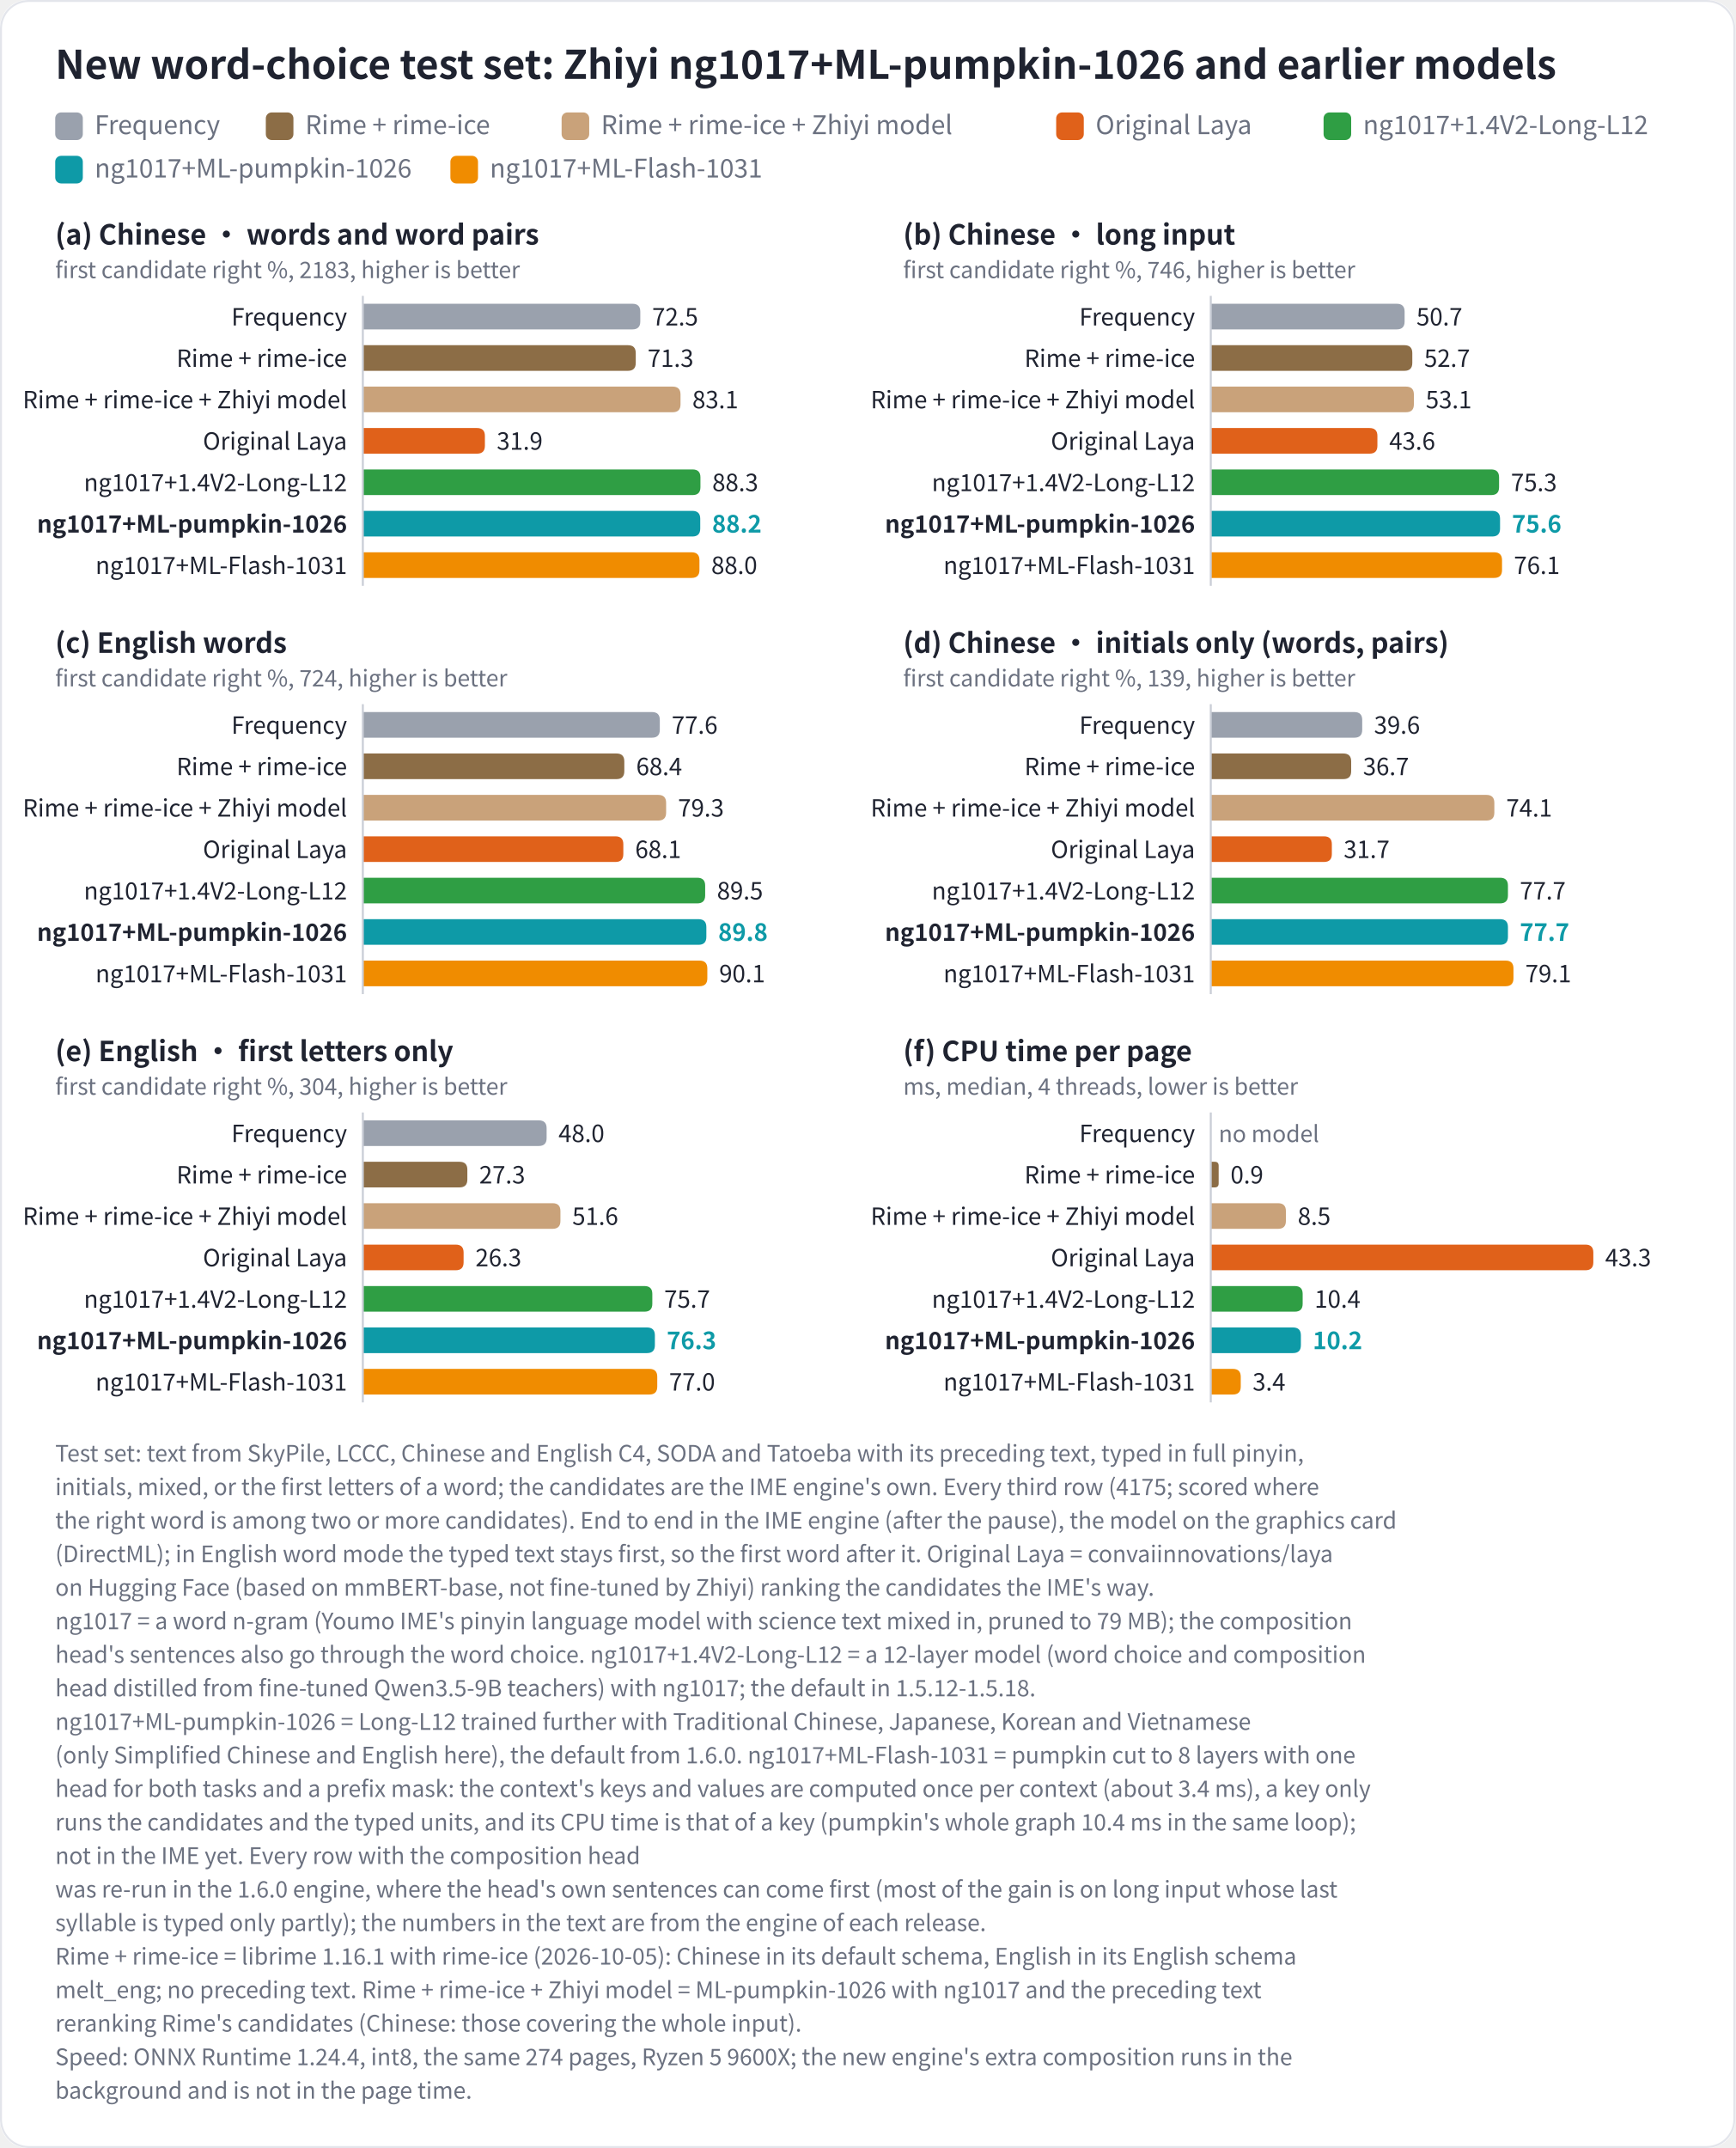
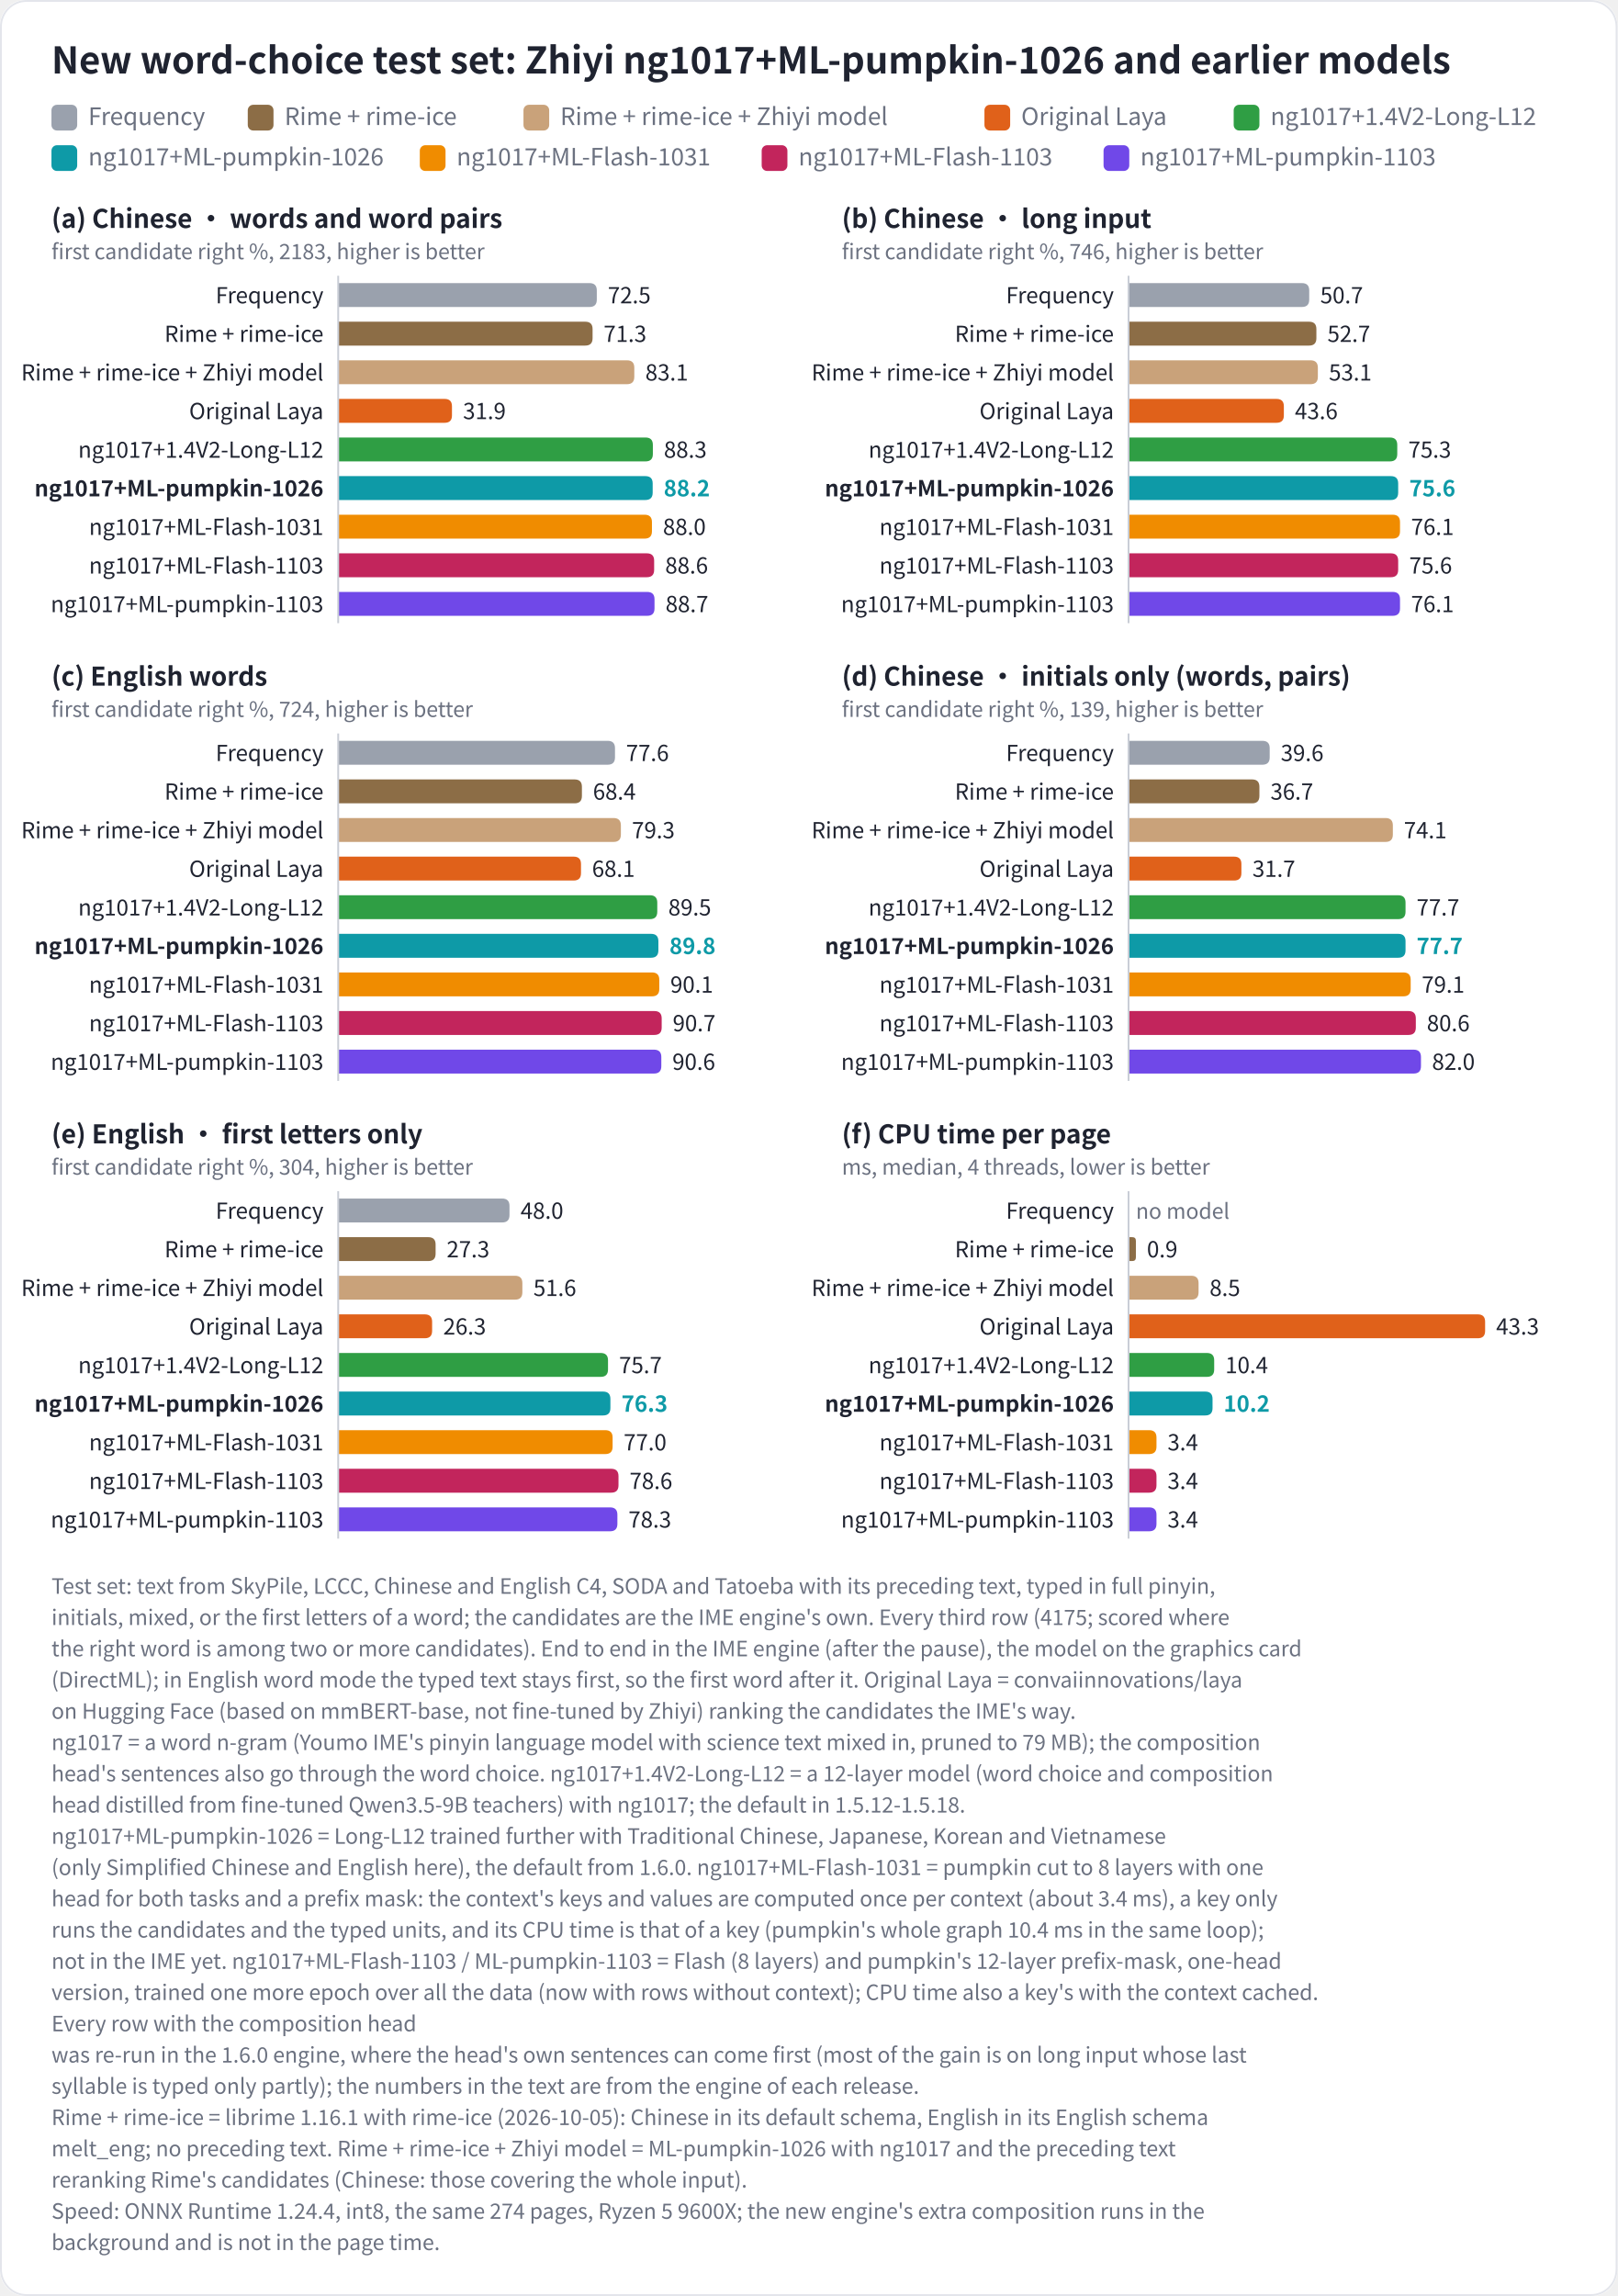
- <svg xmlns="http://www.w3.org/2000/svg" width="880" height="1089" viewBox="0 0 880 1089" font-family="'Microsoft YaHei','PingFang SC','Noto Sans CJK SC','Segoe UI',sans-serif">
-   <rect width="880" height="1089" rx="14" fill="#FFFFFF" />
-   <rect x="0.5" y="0.5" width="879" height="1088" rx="14" fill="none" stroke="#E3E5EB" />
+ <svg xmlns="http://www.w3.org/2000/svg" width="880" height="1249" viewBox="0 0 880 1249" font-family="'Microsoft YaHei','PingFang SC','Noto Sans CJK SC','Segoe UI',sans-serif">
+   <rect width="880" height="1249" rx="14" fill="#FFFFFF" />
+   <rect x="0.5" y="0.5" width="879" height="1248" rx="14" fill="none" stroke="#E3E5EB" />
  <text x="28" y="40" font-size="20" font-weight="700" fill="#1F2330">New word-choice test set: Zhiyi ng1017+ML-pumpkin-1026 and earlier models</text>
  <rect x="28" y="57" width="14" height="14" rx="3" fill="#9AA1AD" />
  <text x="48" y="68" font-size="13" fill="#6B7180">Frequency</text>
  <rect x="134.8" y="57" width="14" height="14" rx="3" fill="#8C6D46" />
  <text x="154.8" y="68" font-size="13" fill="#6B7180">Rime + rime-ice</text>
  <rect x="284.8" y="57" width="14" height="14" rx="3" fill="#C9A27A" />
  <text x="304.8" y="68" font-size="13" fill="#6B7180">Rime + rime-ice + Zhiyi model</text>
  <rect x="535.6" y="57" width="14" height="14" rx="3" fill="#E0611A" />
  <text x="555.6" y="68" font-size="13" fill="#6B7180">Original Laya</text>
  <rect x="671.2" y="57" width="14" height="14" rx="3" fill="#2F9E44" />
  <text x="691.2" y="68" font-size="13" fill="#6B7180">ng1017+1.4V2-Long-L12</text>
  <rect x="28" y="79" width="14" height="14" rx="3" fill="#0E9AA7" />
  <text x="48" y="90" font-size="13" fill="#6B7180">ng1017+ML-pumpkin-1026</text>
  <rect x="228.4" y="79" width="14" height="14" rx="3" fill="#F08C00" />
  <text x="248.4" y="90" font-size="13" fill="#6B7180">ng1017+ML-Flash-1031</text>
+   <rect x="414.4" y="79" width="14" height="14" rx="3" fill="#C2255C" />
+   <text x="434.4" y="90" font-size="13" fill="#6B7180">ng1017+ML-Flash-1103</text>
+   <rect x="600.4" y="79" width="14" height="14" rx="3" fill="#7048E8" />
+   <text x="620.4" y="90" font-size="13" fill="#6B7180">ng1017+ML-pumpkin-1103</text>
  <text x="28" y="124" font-size="14" font-weight="700" fill="#1F2330">(a) Chinese · words and word pairs</text>
  <text x="28" y="141" font-size="11.5" fill="#6B7180">first candidate right %, 2183, higher is better</text>
  <text x="176" y="165" font-size="12" text-anchor="end" font-weight="400" fill="#1F2330">Frequency</text>
  <path d="M184,154 H320.7 Q324.7,154 324.7,158.0 V163.0 Q324.7,167 320.7,167 H184 Z" fill="#9AA1AD" />
  <text x="330.7" y="165" font-size="12" font-weight="400" fill="#1F2330">72.5</text>
  <text x="176" y="186" font-size="12" text-anchor="end" font-weight="400" fill="#1F2330">Rime + rime-ice</text>
  <path d="M184,175 H318.4 Q322.4,175 322.4,179.0 V184.0 Q322.4,188 318.4,188 H184 Z" fill="#8C6D46" />
  <text x="328.4" y="186" font-size="12" font-weight="400" fill="#1F2330">71.3</text>
  <text x="176" y="207" font-size="12" text-anchor="end" font-weight="400" fill="#1F2330">Rime + rime-ice + Zhiyi model</text>
  <path d="M184,196 H341.1 Q345.1,196 345.1,200.0 V205.0 Q345.1,209 341.1,209 H184 Z" fill="#C9A27A" />
  <text x="351.1" y="207" font-size="12" font-weight="400" fill="#1F2330">83.1</text>
  <text x="176" y="228" font-size="12" text-anchor="end" font-weight="400" fill="#1F2330">Original Laya</text>
  <path d="M184,217 H241.9 Q245.9,217 245.9,221.0 V226.0 Q245.9,230 241.9,230 H184 Z" fill="#E0611A" />
  <text x="251.9" y="228" font-size="12" font-weight="400" fill="#1F2330">31.9</text>
  <text x="176" y="249" font-size="12" text-anchor="end" font-weight="400" fill="#1F2330">ng1017+1.4V2-Long-L12</text>
  <path d="M184,238 H351.2 Q355.2,238 355.2,242.0 V247.0 Q355.2,251 351.2,251 H184 Z" fill="#2F9E44" />
  <text x="361.2" y="249" font-size="12" font-weight="400" fill="#1F2330">88.3</text>
  <text x="176" y="270" font-size="12" text-anchor="end" font-weight="700" fill="#1F2330">ng1017+ML-pumpkin-1026</text>
  <path d="M184,259 H351.1 Q355.1,259 355.1,263.0 V268.0 Q355.1,272 351.1,272 H184 Z" fill="#0E9AA7" />
  <text x="361.1" y="270" font-size="12" font-weight="700" fill="#0E9AA7">88.2</text>
  <text x="176" y="291" font-size="12" text-anchor="end" font-weight="400" fill="#1F2330">ng1017+ML-Flash-1031</text>
  <path d="M184,280 H350.7 Q354.7,280 354.7,284.0 V289.0 Q354.7,293 350.7,293 H184 Z" fill="#F08C00" />
  <text x="360.7" y="291" font-size="12" font-weight="400" fill="#1F2330">88.0</text>
-   <line x1="184" y1="150" x2="184" y2="297" stroke="#C9CDD6" />
+   <text x="176" y="312" font-size="12" text-anchor="end" font-weight="400" fill="#1F2330">ng1017+ML-Flash-1103</text>
+   <path d="M184,301 H351.9 Q355.9,301 355.9,305.0 V310.0 Q355.9,314 351.9,314 H184 Z" fill="#C2255C" />
+   <text x="361.9" y="312" font-size="12" font-weight="400" fill="#1F2330">88.6</text>
+   <text x="176" y="333" font-size="12" text-anchor="end" font-weight="400" fill="#1F2330">ng1017+ML-pumpkin-1103</text>
+   <path d="M184,322 H352.1 Q356.1,322 356.1,326.0 V331.0 Q356.1,335 352.1,335 H184 Z" fill="#7048E8" />
+   <text x="362.1" y="333" font-size="12" font-weight="400" fill="#1F2330">88.7</text>
+   <line x1="184" y1="150" x2="184" y2="339" stroke="#C9CDD6" />
  <text x="458" y="124" font-size="14" font-weight="700" fill="#1F2330">(b) Chinese · long input</text>
  <text x="458" y="141" font-size="11.5" fill="#6B7180">first candidate right %, 746, higher is better</text>
  <text x="606" y="165" font-size="12" text-anchor="end" font-weight="400" fill="#1F2330">Frequency</text>
  <path d="M614,154 H708.3 Q712.3,154 712.3,158.0 V163.0 Q712.3,167 708.3,167 H614 Z" fill="#9AA1AD" />
  <text x="718.3" y="165" font-size="12" font-weight="400" fill="#1F2330">50.7</text>
  <text x="606" y="186" font-size="12" text-anchor="end" font-weight="400" fill="#1F2330">Rime + rime-ice</text>
  <path d="M614,175 H712.2 Q716.2,175 716.2,179.0 V184.0 Q716.2,188 712.2,188 H614 Z" fill="#8C6D46" />
  <text x="722.2" y="186" font-size="12" font-weight="400" fill="#1F2330">52.7</text>
  <text x="606" y="207" font-size="12" text-anchor="end" font-weight="400" fill="#1F2330">Rime + rime-ice + Zhiyi model</text>
  <path d="M614,196 H713.0 Q717.0,196 717.0,200.0 V205.0 Q717.0,209 713.0,209 H614 Z" fill="#C9A27A" />
  <text x="723.0" y="207" font-size="12" font-weight="400" fill="#1F2330">53.1</text>
  <text x="606" y="228" font-size="12" text-anchor="end" font-weight="400" fill="#1F2330">Original Laya</text>
  <path d="M614,217 H694.5 Q698.5,217 698.5,221.0 V226.0 Q698.5,230 694.5,230 H614 Z" fill="#E0611A" />
  <text x="704.5" y="228" font-size="12" font-weight="400" fill="#1F2330">43.6</text>
  <text x="606" y="249" font-size="12" text-anchor="end" font-weight="400" fill="#1F2330">ng1017+1.4V2-Long-L12</text>
  <path d="M614,238 H756.2 Q760.2,238 760.2,242.0 V247.0 Q760.2,251 756.2,251 H614 Z" fill="#2F9E44" />
  <text x="766.2" y="249" font-size="12" font-weight="400" fill="#1F2330">75.3</text>
  <text x="606" y="270" font-size="12" text-anchor="end" font-weight="700" fill="#1F2330">ng1017+ML-pumpkin-1026</text>
  <path d="M614,259 H756.7 Q760.7,259 760.7,263.0 V268.0 Q760.7,272 756.7,272 H614 Z" fill="#0E9AA7" />
  <text x="766.7" y="270" font-size="12" font-weight="700" fill="#0E9AA7">75.6</text>
  <text x="606" y="291" font-size="12" text-anchor="end" font-weight="400" fill="#1F2330">ng1017+ML-Flash-1031</text>
  <path d="M614,280 H757.7 Q761.7,280 761.7,284.0 V289.0 Q761.7,293 757.7,293 H614 Z" fill="#F08C00" />
  <text x="767.7" y="291" font-size="12" font-weight="400" fill="#1F2330">76.1</text>
-   <line x1="614" y1="150" x2="614" y2="297" stroke="#C9CDD6" />
-   <text x="28" y="331" font-size="14" font-weight="700" fill="#1F2330">(c) English words</text>
-   <text x="28" y="348" font-size="11.5" fill="#6B7180">first candidate right %, 724, higher is better</text>
-   <text x="176" y="372" font-size="12" text-anchor="end" font-weight="400" fill="#1F2330">Frequency</text>
-   <path d="M184,361 H330.6 Q334.6,361 334.6,365.0 V370.0 Q334.6,374 330.6,374 H184 Z" fill="#9AA1AD" />
-   <text x="340.6" y="372" font-size="12" font-weight="400" fill="#1F2330">77.6</text>
-   <text x="176" y="393" font-size="12" text-anchor="end" font-weight="400" fill="#1F2330">Rime + rime-ice</text>
-   <path d="M184,382 H312.6 Q316.6,382 316.6,386.0 V391.0 Q316.6,395 312.6,395 H184 Z" fill="#8C6D46" />
-   <text x="322.6" y="393" font-size="12" font-weight="400" fill="#1F2330">68.4</text>
-   <text x="176" y="414" font-size="12" text-anchor="end" font-weight="400" fill="#1F2330">Rime + rime-ice + Zhiyi model</text>
-   <path d="M184,403 H333.8 Q337.8,403 337.8,407.0 V412.0 Q337.8,416 333.8,416 H184 Z" fill="#C9A27A" />
-   <text x="343.8" y="414" font-size="12" font-weight="400" fill="#1F2330">79.3</text>
-   <text x="176" y="435" font-size="12" text-anchor="end" font-weight="400" fill="#1F2330">Original Laya</text>
-   <path d="M184,424 H312.1 Q316.1,424 316.1,428.0 V433.0 Q316.1,437 312.1,437 H184 Z" fill="#E0611A" />
-   <text x="322.1" y="435" font-size="12" font-weight="400" fill="#1F2330">68.1</text>
-   <text x="176" y="456" font-size="12" text-anchor="end" font-weight="400" fill="#1F2330">ng1017+1.4V2-Long-L12</text>
-   <path d="M184,445 H353.6 Q357.6,445 357.6,449.0 V454.0 Q357.6,458 353.6,458 H184 Z" fill="#2F9E44" />
-   <text x="363.6" y="456" font-size="12" font-weight="400" fill="#1F2330">89.5</text>
-   <text x="176" y="477" font-size="12" text-anchor="end" font-weight="700" fill="#1F2330">ng1017+ML-pumpkin-1026</text>
-   <path d="M184,466 H354.2 Q358.2,466 358.2,470.0 V475.0 Q358.2,479 354.2,479 H184 Z" fill="#0E9AA7" />
-   <text x="364.2" y="477" font-size="12" font-weight="700" fill="#0E9AA7">89.8</text>
-   <text x="176" y="498" font-size="12" text-anchor="end" font-weight="400" fill="#1F2330">ng1017+ML-Flash-1031</text>
-   <path d="M184,487 H354.7 Q358.7,487 358.7,491.0 V496.0 Q358.7,500 354.7,500 H184 Z" fill="#F08C00" />
-   <text x="364.7" y="498" font-size="12" font-weight="400" fill="#1F2330">90.1</text>
-   <line x1="184" y1="357" x2="184" y2="504" stroke="#C9CDD6" />
-   <text x="458" y="331" font-size="14" font-weight="700" fill="#1F2330">(d) Chinese · initials only (words, pairs)</text>
-   <text x="458" y="348" font-size="11.5" fill="#6B7180">first candidate right %, 139, higher is better</text>
-   <text x="606" y="372" font-size="12" text-anchor="end" font-weight="400" fill="#1F2330">Frequency</text>
-   <path d="M614,361 H686.8 Q690.8,361 690.8,365.0 V370.0 Q690.8,374 686.8,374 H614 Z" fill="#9AA1AD" />
-   <text x="696.8" y="372" font-size="12" font-weight="400" fill="#1F2330">39.6</text>
-   <text x="606" y="393" font-size="12" text-anchor="end" font-weight="400" fill="#1F2330">Rime + rime-ice</text>
-   <path d="M614,382 H681.2 Q685.2,382 685.2,386.0 V391.0 Q685.2,395 681.2,395 H614 Z" fill="#8C6D46" />
-   <text x="691.2" y="393" font-size="12" font-weight="400" fill="#1F2330">36.7</text>
-   <text x="606" y="414" font-size="12" text-anchor="end" font-weight="400" fill="#1F2330">Rime + rime-ice + Zhiyi model</text>
-   <path d="M614,403 H753.8 Q757.8,403 757.8,407.0 V412.0 Q757.8,416 753.8,416 H614 Z" fill="#C9A27A" />
-   <text x="763.8" y="414" font-size="12" font-weight="400" fill="#1F2330">74.1</text>
-   <text x="606" y="435" font-size="12" text-anchor="end" font-weight="400" fill="#1F2330">Original Laya</text>
-   <path d="M614,424 H671.4 Q675.4,424 675.4,428.0 V433.0 Q675.4,437 671.4,437 H614 Z" fill="#E0611A" />
-   <text x="681.4" y="435" font-size="12" font-weight="400" fill="#1F2330">31.7</text>
-   <text x="606" y="456" font-size="12" text-anchor="end" font-weight="400" fill="#1F2330">ng1017+1.4V2-Long-L12</text>
-   <path d="M614,445 H760.7 Q764.7,445 764.7,449.0 V454.0 Q764.7,458 760.7,458 H614 Z" fill="#2F9E44" />
-   <text x="770.7" y="456" font-size="12" font-weight="400" fill="#1F2330">77.7</text>
-   <text x="606" y="477" font-size="12" text-anchor="end" font-weight="700" fill="#1F2330">ng1017+ML-pumpkin-1026</text>
-   <path d="M614,466 H760.7 Q764.7,466 764.7,470.0 V475.0 Q764.7,479 760.7,479 H614 Z" fill="#0E9AA7" />
-   <text x="770.7" y="477" font-size="12" font-weight="700" fill="#0E9AA7">77.7</text>
-   <text x="606" y="498" font-size="12" text-anchor="end" font-weight="400" fill="#1F2330">ng1017+ML-Flash-1031</text>
-   <path d="M614,487 H763.5 Q767.5,487 767.5,491.0 V496.0 Q767.5,500 763.5,500 H614 Z" fill="#F08C00" />
-   <text x="773.5" y="498" font-size="12" font-weight="400" fill="#1F2330">79.1</text>
-   <line x1="614" y1="357" x2="614" y2="504" stroke="#C9CDD6" />
-   <text x="28" y="538" font-size="14" font-weight="700" fill="#1F2330">(e) English · first letters only</text>
-   <text x="28" y="555" font-size="11.5" fill="#6B7180">first candidate right %, 304, higher is better</text>
-   <text x="176" y="579" font-size="12" text-anchor="end" font-weight="400" fill="#1F2330">Frequency</text>
-   <path d="M184,568 H273.2 Q277.2,568 277.2,572.0 V577.0 Q277.2,581 273.2,581 H184 Z" fill="#9AA1AD" />
-   <text x="283.2" y="579" font-size="12" font-weight="400" fill="#1F2330">48.0</text>
-   <text x="176" y="600" font-size="12" text-anchor="end" font-weight="400" fill="#1F2330">Rime + rime-ice</text>
-   <path d="M184,589 H233.0 Q237.0,589 237.0,593.0 V598.0 Q237.0,602 233.0,602 H184 Z" fill="#8C6D46" />
-   <text x="243.0" y="600" font-size="12" font-weight="400" fill="#1F2330">27.3</text>
-   <text x="176" y="621" font-size="12" text-anchor="end" font-weight="400" fill="#1F2330">Rime + rime-ice + Zhiyi model</text>
-   <path d="M184,610 H280.2 Q284.2,610 284.2,614.0 V619.0 Q284.2,623 280.2,623 H184 Z" fill="#C9A27A" />
-   <text x="290.2" y="621" font-size="12" font-weight="400" fill="#1F2330">51.6</text>
-   <text x="176" y="642" font-size="12" text-anchor="end" font-weight="400" fill="#1F2330">Original Laya</text>
-   <path d="M184,631 H231.1 Q235.1,631 235.1,635.0 V640.0 Q235.1,644 231.1,644 H184 Z" fill="#E0611A" />
-   <text x="241.1" y="642" font-size="12" font-weight="400" fill="#1F2330">26.3</text>
-   <text x="176" y="663" font-size="12" text-anchor="end" font-weight="400" fill="#1F2330">ng1017+1.4V2-Long-L12</text>
-   <path d="M184,652 H326.8 Q330.8,652 330.8,656.0 V661.0 Q330.8,665 326.8,665 H184 Z" fill="#2F9E44" />
-   <text x="336.8" y="663" font-size="12" font-weight="400" fill="#1F2330">75.7</text>
-   <text x="176" y="684" font-size="12" text-anchor="end" font-weight="700" fill="#1F2330">ng1017+ML-pumpkin-1026</text>
-   <path d="M184,673 H328.1 Q332.1,673 332.1,677.0 V682.0 Q332.1,686 328.1,686 H184 Z" fill="#0E9AA7" />
-   <text x="338.1" y="684" font-size="12" font-weight="700" fill="#0E9AA7">76.3</text>
-   <text x="176" y="705" font-size="12" text-anchor="end" font-weight="400" fill="#1F2330">ng1017+ML-Flash-1031</text>
-   <path d="M184,694 H329.3 Q333.3,694 333.3,698.0 V703.0 Q333.3,707 329.3,707 H184 Z" fill="#F08C00" />
-   <text x="339.3" y="705" font-size="12" font-weight="400" fill="#1F2330">77.0</text>
-   <line x1="184" y1="564" x2="184" y2="711" stroke="#C9CDD6" />
-   <text x="458" y="538" font-size="14" font-weight="700" fill="#1F2330">(f) CPU time per page</text>
-   <text x="458" y="555" font-size="11.5" fill="#6B7180">ms, median, 4 threads, lower is better</text>
-   <text x="606" y="579" font-size="12" text-anchor="end" font-weight="400" fill="#1F2330">Frequency</text>
-   <text x="618" y="579" font-size="11.5" fill="#6B7180">no model</text>
-   <text x="606" y="600" font-size="12" text-anchor="end" font-weight="400" fill="#1F2330">Rime + rime-ice</text>
-   <path d="M614,589 H616.0 Q618.0,589 618.0,591.0 V600.0 Q618.0,602 616.0,602 H614 Z" fill="#8C6D46" />
-   <text x="624.0" y="600" font-size="12" font-weight="400" fill="#1F2330">0.9</text>
-   <text x="606" y="621" font-size="12" text-anchor="end" font-weight="400" fill="#1F2330">Rime + rime-ice + Zhiyi model</text>
-   <path d="M614,610 H648.1 Q652.1,610 652.1,614.0 V619.0 Q652.1,623 648.1,623 H614 Z" fill="#C9A27A" />
-   <text x="658.1" y="621" font-size="12" font-weight="400" fill="#1F2330">8.5</text>
-   <text x="606" y="642" font-size="12" text-anchor="end" font-weight="400" fill="#1F2330">Original Laya</text>
-   <path d="M614,631 H804.0 Q808.0,631 808.0,635.0 V640.0 Q808.0,644 804.0,644 H614 Z" fill="#E0611A" />
-   <text x="814.0" y="642" font-size="12" font-weight="400" fill="#1F2330">43.3</text>
-   <text x="606" y="663" font-size="12" text-anchor="end" font-weight="400" fill="#1F2330">ng1017+1.4V2-Long-L12</text>
-   <path d="M614,652 H656.6 Q660.6,652 660.6,656.0 V661.0 Q660.6,665 656.6,665 H614 Z" fill="#2F9E44" />
-   <text x="666.6" y="663" font-size="12" font-weight="400" fill="#1F2330">10.4</text>
-   <text x="606" y="684" font-size="12" text-anchor="end" font-weight="700" fill="#1F2330">ng1017+ML-pumpkin-1026</text>
-   <path d="M614,673 H655.7 Q659.7,673 659.7,677.0 V682.0 Q659.7,686 655.7,686 H614 Z" fill="#0E9AA7" />
-   <text x="665.7" y="684" font-size="12" font-weight="700" fill="#0E9AA7">10.2</text>
-   <text x="606" y="705" font-size="12" text-anchor="end" font-weight="400" fill="#1F2330">ng1017+ML-Flash-1031</text>
-   <path d="M614,694 H625.2 Q629.2,694 629.2,698.0 V703.0 Q629.2,707 625.2,707 H614 Z" fill="#F08C00" />
-   <text x="635.2" y="705" font-size="12" font-weight="400" fill="#1F2330">3.4</text>
-   <line x1="614" y1="564" x2="614" y2="711" stroke="#C9CDD6" />
-   <text x="28" y="741" font-size="11.5" fill="#6B7180">Test set: text from SkyPile, LCCC, Chinese and English C4, SODA and Tatoeba with its preceding text, typed in full pinyin,</text>
-   <text x="28" y="758" font-size="11.5" fill="#6B7180">initials, mixed, or the first letters of a word; the candidates are the IME engine's own. Every third row (4175; scored where</text>
-   <text x="28" y="775" font-size="11.5" fill="#6B7180">the right word is among two or more candidates). End to end in the IME engine (after the pause), the model on the graphics card</text>
-   <text x="28" y="792" font-size="11.5" fill="#6B7180">(DirectML); in English word mode the typed text stays first, so the first word after it. Original Laya = convaiinnovations/laya</text>
-   <text x="28" y="809" font-size="11.5" fill="#6B7180">on Hugging Face (based on mmBERT-base, not fine-tuned by Zhiyi) ranking the candidates the IME's way.</text>
-   <text x="28" y="826" font-size="11.5" fill="#6B7180">ng1017 = a word n-gram (Youmo IME's pinyin language model with science text mixed in, pruned to 79 MB); the composition</text>
-   <text x="28" y="843" font-size="11.5" fill="#6B7180">head's sentences also go through the word choice. ng1017+1.4V2-Long-L12 = a 12-layer model (word choice and composition</text>
-   <text x="28" y="860" font-size="11.5" fill="#6B7180">head distilled from fine-tuned Qwen3.5-9B teachers) with ng1017; the default in 1.5.12-1.5.18.</text>
-   <text x="28" y="877" font-size="11.5" fill="#6B7180">ng1017+ML-pumpkin-1026 = Long-L12 trained further with Traditional Chinese, Japanese, Korean and Vietnamese</text>
-   <text x="28" y="894" font-size="11.5" fill="#6B7180">(only Simplified Chinese and English here), the default from 1.6.0. ng1017+ML-Flash-1031 = pumpkin cut to 8 layers with one</text>
-   <text x="28" y="911" font-size="11.5" fill="#6B7180">head for both tasks and a prefix mask: the context's keys and values are computed once per context (about 3.4 ms), a key only</text>
-   <text x="28" y="928" font-size="11.5" fill="#6B7180">runs the candidates and the typed units, and its CPU time is that of a key (pumpkin's whole graph 10.4 ms in the same loop);</text>
-   <text x="28" y="945" font-size="11.5" fill="#6B7180">not in the IME yet. Every row with the composition head</text>
-   <text x="28" y="962" font-size="11.5" fill="#6B7180">was re-run in the 1.6.0 engine, where the head's own sentences can come first (most of the gain is on long input whose last</text>
-   <text x="28" y="979" font-size="11.5" fill="#6B7180">syllable is typed only partly); the numbers in the text are from the engine of each release.</text>
-   <text x="28" y="996" font-size="11.5" fill="#6B7180">Rime + rime-ice = librime 1.16.1 with rime-ice (2026-10-05): Chinese in its default schema, English in its English schema</text>
-   <text x="28" y="1013" font-size="11.5" fill="#6B7180">melt_eng; no preceding text. Rime + rime-ice + Zhiyi model = ML-pumpkin-1026 with ng1017 and the preceding text</text>
-   <text x="28" y="1030" font-size="11.5" fill="#6B7180">reranking Rime's candidates (Chinese: those covering the whole input).</text>
-   <text x="28" y="1047" font-size="11.5" fill="#6B7180">Speed: ONNX Runtime 1.24.4, int8, the same 274 pages, Ryzen 5 9600X; the new engine's extra composition runs in the</text>
-   <text x="28" y="1064" font-size="11.5" fill="#6B7180">background and is not in the page time.</text>
+   <text x="606" y="312" font-size="12" text-anchor="end" font-weight="400" fill="#1F2330">ng1017+ML-Flash-1103</text>
+   <path d="M614,301 H756.7 Q760.7,301 760.7,305.0 V310.0 Q760.7,314 756.7,314 H614 Z" fill="#C2255C" />
+   <text x="766.7" y="312" font-size="12" font-weight="400" fill="#1F2330">75.6</text>
+   <text x="606" y="333" font-size="12" text-anchor="end" font-weight="400" fill="#1F2330">ng1017+ML-pumpkin-1103</text>
+   <path d="M614,322 H757.7 Q761.7,322 761.7,326.0 V331.0 Q761.7,335 757.7,335 H614 Z" fill="#7048E8" />
+   <text x="767.7" y="333" font-size="12" font-weight="400" fill="#1F2330">76.1</text>
+   <line x1="614" y1="150" x2="614" y2="339" stroke="#C9CDD6" />
+   <text x="28" y="373" font-size="14" font-weight="700" fill="#1F2330">(c) English words</text>
+   <text x="28" y="390" font-size="11.5" fill="#6B7180">first candidate right %, 724, higher is better</text>
+   <text x="176" y="414" font-size="12" text-anchor="end" font-weight="400" fill="#1F2330">Frequency</text>
+   <path d="M184,403 H330.6 Q334.6,403 334.6,407.0 V412.0 Q334.6,416 330.6,416 H184 Z" fill="#9AA1AD" />
+   <text x="340.6" y="414" font-size="12" font-weight="400" fill="#1F2330">77.6</text>
+   <text x="176" y="435" font-size="12" text-anchor="end" font-weight="400" fill="#1F2330">Rime + rime-ice</text>
+   <path d="M184,424 H312.6 Q316.6,424 316.6,428.0 V433.0 Q316.6,437 312.6,437 H184 Z" fill="#8C6D46" />
+   <text x="322.6" y="435" font-size="12" font-weight="400" fill="#1F2330">68.4</text>
+   <text x="176" y="456" font-size="12" text-anchor="end" font-weight="400" fill="#1F2330">Rime + rime-ice + Zhiyi model</text>
+   <path d="M184,445 H333.8 Q337.8,445 337.8,449.0 V454.0 Q337.8,458 333.8,458 H184 Z" fill="#C9A27A" />
+   <text x="343.8" y="456" font-size="12" font-weight="400" fill="#1F2330">79.3</text>
+   <text x="176" y="477" font-size="12" text-anchor="end" font-weight="400" fill="#1F2330">Original Laya</text>
+   <path d="M184,466 H312.1 Q316.1,466 316.1,470.0 V475.0 Q316.1,479 312.1,479 H184 Z" fill="#E0611A" />
+   <text x="322.1" y="477" font-size="12" font-weight="400" fill="#1F2330">68.1</text>
+   <text x="176" y="498" font-size="12" text-anchor="end" font-weight="400" fill="#1F2330">ng1017+1.4V2-Long-L12</text>
+   <path d="M184,487 H353.6 Q357.6,487 357.6,491.0 V496.0 Q357.6,500 353.6,500 H184 Z" fill="#2F9E44" />
+   <text x="363.6" y="498" font-size="12" font-weight="400" fill="#1F2330">89.5</text>
+   <text x="176" y="519" font-size="12" text-anchor="end" font-weight="700" fill="#1F2330">ng1017+ML-pumpkin-1026</text>
+   <path d="M184,508 H354.2 Q358.2,508 358.2,512.0 V517.0 Q358.2,521 354.2,521 H184 Z" fill="#0E9AA7" />
+   <text x="364.2" y="519" font-size="12" font-weight="700" fill="#0E9AA7">89.8</text>
+   <text x="176" y="540" font-size="12" text-anchor="end" font-weight="400" fill="#1F2330">ng1017+ML-Flash-1031</text>
+   <path d="M184,529 H354.7 Q358.7,529 358.7,533.0 V538.0 Q358.7,542 354.7,542 H184 Z" fill="#F08C00" />
+   <text x="364.7" y="540" font-size="12" font-weight="400" fill="#1F2330">90.1</text>
+   <text x="176" y="561" font-size="12" text-anchor="end" font-weight="400" fill="#1F2330">ng1017+ML-Flash-1103</text>
+   <path d="M184,550 H356.0 Q360.0,550 360.0,554.0 V559.0 Q360.0,563 356.0,563 H184 Z" fill="#C2255C" />
+   <text x="366.0" y="561" font-size="12" font-weight="400" fill="#1F2330">90.7</text>
+   <text x="176" y="582" font-size="12" text-anchor="end" font-weight="400" fill="#1F2330">ng1017+ML-pumpkin-1103</text>
+   <path d="M184,571 H355.8 Q359.8,571 359.8,575.0 V580.0 Q359.8,584 355.8,584 H184 Z" fill="#7048E8" />
+   <text x="365.8" y="582" font-size="12" font-weight="400" fill="#1F2330">90.6</text>
+   <line x1="184" y1="399" x2="184" y2="588" stroke="#C9CDD6" />
+   <text x="458" y="373" font-size="14" font-weight="700" fill="#1F2330">(d) Chinese · initials only (words, pairs)</text>
+   <text x="458" y="390" font-size="11.5" fill="#6B7180">first candidate right %, 139, higher is better</text>
+   <text x="606" y="414" font-size="12" text-anchor="end" font-weight="400" fill="#1F2330">Frequency</text>
+   <path d="M614,403 H686.8 Q690.8,403 690.8,407.0 V412.0 Q690.8,416 686.8,416 H614 Z" fill="#9AA1AD" />
+   <text x="696.8" y="414" font-size="12" font-weight="400" fill="#1F2330">39.6</text>
+   <text x="606" y="435" font-size="12" text-anchor="end" font-weight="400" fill="#1F2330">Rime + rime-ice</text>
+   <path d="M614,424 H681.2 Q685.2,424 685.2,428.0 V433.0 Q685.2,437 681.2,437 H614 Z" fill="#8C6D46" />
+   <text x="691.2" y="435" font-size="12" font-weight="400" fill="#1F2330">36.7</text>
+   <text x="606" y="456" font-size="12" text-anchor="end" font-weight="400" fill="#1F2330">Rime + rime-ice + Zhiyi model</text>
+   <path d="M614,445 H753.8 Q757.8,445 757.8,449.0 V454.0 Q757.8,458 753.8,458 H614 Z" fill="#C9A27A" />
+   <text x="763.8" y="456" font-size="12" font-weight="400" fill="#1F2330">74.1</text>
+   <text x="606" y="477" font-size="12" text-anchor="end" font-weight="400" fill="#1F2330">Original Laya</text>
+   <path d="M614,466 H671.4 Q675.4,466 675.4,470.0 V475.0 Q675.4,479 671.4,479 H614 Z" fill="#E0611A" />
+   <text x="681.4" y="477" font-size="12" font-weight="400" fill="#1F2330">31.7</text>
+   <text x="606" y="498" font-size="12" text-anchor="end" font-weight="400" fill="#1F2330">ng1017+1.4V2-Long-L12</text>
+   <path d="M614,487 H760.7 Q764.7,487 764.7,491.0 V496.0 Q764.7,500 760.7,500 H614 Z" fill="#2F9E44" />
+   <text x="770.7" y="498" font-size="12" font-weight="400" fill="#1F2330">77.7</text>
+   <text x="606" y="519" font-size="12" text-anchor="end" font-weight="700" fill="#1F2330">ng1017+ML-pumpkin-1026</text>
+   <path d="M614,508 H760.7 Q764.7,508 764.7,512.0 V517.0 Q764.7,521 760.7,521 H614 Z" fill="#0E9AA7" />
+   <text x="770.7" y="519" font-size="12" font-weight="700" fill="#0E9AA7">77.7</text>
+   <text x="606" y="540" font-size="12" text-anchor="end" font-weight="400" fill="#1F2330">ng1017+ML-Flash-1031</text>
+   <path d="M614,529 H763.5 Q767.5,529 767.5,533.0 V538.0 Q767.5,542 763.5,542 H614 Z" fill="#F08C00" />
+   <text x="773.5" y="540" font-size="12" font-weight="400" fill="#1F2330">79.1</text>
+   <text x="606" y="561" font-size="12" text-anchor="end" font-weight="400" fill="#1F2330">ng1017+ML-Flash-1103</text>
+   <path d="M614,550 H766.3 Q770.3,550 770.3,554.0 V559.0 Q770.3,563 766.3,563 H614 Z" fill="#C2255C" />
+   <text x="776.3" y="561" font-size="12" font-weight="400" fill="#1F2330">80.6</text>
+   <text x="606" y="582" font-size="12" text-anchor="end" font-weight="400" fill="#1F2330">ng1017+ML-pumpkin-1103</text>
+   <path d="M614,571 H769.1 Q773.1,571 773.1,575.0 V580.0 Q773.1,584 769.1,584 H614 Z" fill="#7048E8" />
+   <text x="779.1" y="582" font-size="12" font-weight="400" fill="#1F2330">82.0</text>
+   <line x1="614" y1="399" x2="614" y2="588" stroke="#C9CDD6" />
+   <text x="28" y="622" font-size="14" font-weight="700" fill="#1F2330">(e) English · first letters only</text>
+   <text x="28" y="639" font-size="11.5" fill="#6B7180">first candidate right %, 304, higher is better</text>
+   <text x="176" y="663" font-size="12" text-anchor="end" font-weight="400" fill="#1F2330">Frequency</text>
+   <path d="M184,652 H273.2 Q277.2,652 277.2,656.0 V661.0 Q277.2,665 273.2,665 H184 Z" fill="#9AA1AD" />
+   <text x="283.2" y="663" font-size="12" font-weight="400" fill="#1F2330">48.0</text>
+   <text x="176" y="684" font-size="12" text-anchor="end" font-weight="400" fill="#1F2330">Rime + rime-ice</text>
+   <path d="M184,673 H233.0 Q237.0,673 237.0,677.0 V682.0 Q237.0,686 233.0,686 H184 Z" fill="#8C6D46" />
+   <text x="243.0" y="684" font-size="12" font-weight="400" fill="#1F2330">27.3</text>
+   <text x="176" y="705" font-size="12" text-anchor="end" font-weight="400" fill="#1F2330">Rime + rime-ice + Zhiyi model</text>
+   <path d="M184,694 H280.2 Q284.2,694 284.2,698.0 V703.0 Q284.2,707 280.2,707 H184 Z" fill="#C9A27A" />
+   <text x="290.2" y="705" font-size="12" font-weight="400" fill="#1F2330">51.6</text>
+   <text x="176" y="726" font-size="12" text-anchor="end" font-weight="400" fill="#1F2330">Original Laya</text>
+   <path d="M184,715 H231.1 Q235.1,715 235.1,719.0 V724.0 Q235.1,728 231.1,728 H184 Z" fill="#E0611A" />
+   <text x="241.1" y="726" font-size="12" font-weight="400" fill="#1F2330">26.3</text>
+   <text x="176" y="747" font-size="12" text-anchor="end" font-weight="400" fill="#1F2330">ng1017+1.4V2-Long-L12</text>
+   <path d="M184,736 H326.8 Q330.8,736 330.8,740.0 V745.0 Q330.8,749 326.8,749 H184 Z" fill="#2F9E44" />
+   <text x="336.8" y="747" font-size="12" font-weight="400" fill="#1F2330">75.7</text>
+   <text x="176" y="768" font-size="12" text-anchor="end" font-weight="700" fill="#1F2330">ng1017+ML-pumpkin-1026</text>
+   <path d="M184,757 H328.1 Q332.1,757 332.1,761.0 V766.0 Q332.1,770 328.1,770 H184 Z" fill="#0E9AA7" />
+   <text x="338.1" y="768" font-size="12" font-weight="700" fill="#0E9AA7">76.3</text>
+   <text x="176" y="789" font-size="12" text-anchor="end" font-weight="400" fill="#1F2330">ng1017+ML-Flash-1031</text>
+   <path d="M184,778 H329.3 Q333.3,778 333.3,782.0 V787.0 Q333.3,791 329.3,791 H184 Z" fill="#F08C00" />
+   <text x="339.3" y="789" font-size="12" font-weight="400" fill="#1F2330">77.0</text>
+   <text x="176" y="810" font-size="12" text-anchor="end" font-weight="400" fill="#1F2330">ng1017+ML-Flash-1103</text>
+   <path d="M184,799 H332.5 Q336.5,799 336.5,803.0 V808.0 Q336.5,812 332.5,812 H184 Z" fill="#C2255C" />
+   <text x="342.5" y="810" font-size="12" font-weight="400" fill="#1F2330">78.6</text>
+   <text x="176" y="831" font-size="12" text-anchor="end" font-weight="400" fill="#1F2330">ng1017+ML-pumpkin-1103</text>
+   <path d="M184,820 H331.9 Q335.9,820 335.9,824.0 V829.0 Q335.9,833 331.9,833 H184 Z" fill="#7048E8" />
+   <text x="341.9" y="831" font-size="12" font-weight="400" fill="#1F2330">78.3</text>
+   <line x1="184" y1="648" x2="184" y2="837" stroke="#C9CDD6" />
+   <text x="458" y="622" font-size="14" font-weight="700" fill="#1F2330">(f) CPU time per page</text>
+   <text x="458" y="639" font-size="11.5" fill="#6B7180">ms, median, 4 threads, lower is better</text>
+   <text x="606" y="663" font-size="12" text-anchor="end" font-weight="400" fill="#1F2330">Frequency</text>
+   <text x="618" y="663" font-size="11.5" fill="#6B7180">no model</text>
+   <text x="606" y="684" font-size="12" text-anchor="end" font-weight="400" fill="#1F2330">Rime + rime-ice</text>
+   <path d="M614,673 H616.0 Q618.0,673 618.0,675.0 V684.0 Q618.0,686 616.0,686 H614 Z" fill="#8C6D46" />
+   <text x="624.0" y="684" font-size="12" font-weight="400" fill="#1F2330">0.9</text>
+   <text x="606" y="705" font-size="12" text-anchor="end" font-weight="400" fill="#1F2330">Rime + rime-ice + Zhiyi model</text>
+   <path d="M614,694 H648.1 Q652.1,694 652.1,698.0 V703.0 Q652.1,707 648.1,707 H614 Z" fill="#C9A27A" />
+   <text x="658.1" y="705" font-size="12" font-weight="400" fill="#1F2330">8.5</text>
+   <text x="606" y="726" font-size="12" text-anchor="end" font-weight="400" fill="#1F2330">Original Laya</text>
+   <path d="M614,715 H804.0 Q808.0,715 808.0,719.0 V724.0 Q808.0,728 804.0,728 H614 Z" fill="#E0611A" />
+   <text x="814.0" y="726" font-size="12" font-weight="400" fill="#1F2330">43.3</text>
+   <text x="606" y="747" font-size="12" text-anchor="end" font-weight="400" fill="#1F2330">ng1017+1.4V2-Long-L12</text>
+   <path d="M614,736 H656.6 Q660.6,736 660.6,740.0 V745.0 Q660.6,749 656.6,749 H614 Z" fill="#2F9E44" />
+   <text x="666.6" y="747" font-size="12" font-weight="400" fill="#1F2330">10.4</text>
+   <text x="606" y="768" font-size="12" text-anchor="end" font-weight="700" fill="#1F2330">ng1017+ML-pumpkin-1026</text>
+   <path d="M614,757 H655.7 Q659.7,757 659.7,761.0 V766.0 Q659.7,770 655.7,770 H614 Z" fill="#0E9AA7" />
+   <text x="665.7" y="768" font-size="12" font-weight="700" fill="#0E9AA7">10.2</text>
+   <text x="606" y="789" font-size="12" text-anchor="end" font-weight="400" fill="#1F2330">ng1017+ML-Flash-1031</text>
+   <path d="M614,778 H625.2 Q629.2,778 629.2,782.0 V787.0 Q629.2,791 625.2,791 H614 Z" fill="#F08C00" />
+   <text x="635.2" y="789" font-size="12" font-weight="400" fill="#1F2330">3.4</text>
+   <text x="606" y="810" font-size="12" text-anchor="end" font-weight="400" fill="#1F2330">ng1017+ML-Flash-1103</text>
+   <path d="M614,799 H625.2 Q629.2,799 629.2,803.0 V808.0 Q629.2,812 625.2,812 H614 Z" fill="#C2255C" />
+   <text x="635.2" y="810" font-size="12" font-weight="400" fill="#1F2330">3.4</text>
+   <text x="606" y="831" font-size="12" text-anchor="end" font-weight="400" fill="#1F2330">ng1017+ML-pumpkin-1103</text>
+   <path d="M614,820 H625.2 Q629.2,820 629.2,824.0 V829.0 Q629.2,833 625.2,833 H614 Z" fill="#7048E8" />
+   <text x="635.2" y="831" font-size="12" font-weight="400" fill="#1F2330">3.4</text>
+   <line x1="614" y1="648" x2="614" y2="837" stroke="#C9CDD6" />
+   <text x="28" y="867" font-size="11.5" fill="#6B7180">Test set: text from SkyPile, LCCC, Chinese and English C4, SODA and Tatoeba with its preceding text, typed in full pinyin,</text>
+   <text x="28" y="884" font-size="11.5" fill="#6B7180">initials, mixed, or the first letters of a word; the candidates are the IME engine's own. Every third row (4175; scored where</text>
+   <text x="28" y="901" font-size="11.5" fill="#6B7180">the right word is among two or more candidates). End to end in the IME engine (after the pause), the model on the graphics card</text>
+   <text x="28" y="918" font-size="11.5" fill="#6B7180">(DirectML); in English word mode the typed text stays first, so the first word after it. Original Laya = convaiinnovations/laya</text>
+   <text x="28" y="935" font-size="11.5" fill="#6B7180">on Hugging Face (based on mmBERT-base, not fine-tuned by Zhiyi) ranking the candidates the IME's way.</text>
+   <text x="28" y="952" font-size="11.5" fill="#6B7180">ng1017 = a word n-gram (Youmo IME's pinyin language model with science text mixed in, pruned to 79 MB); the composition</text>
+   <text x="28" y="969" font-size="11.5" fill="#6B7180">head's sentences also go through the word choice. ng1017+1.4V2-Long-L12 = a 12-layer model (word choice and composition</text>
+   <text x="28" y="986" font-size="11.5" fill="#6B7180">head distilled from fine-tuned Qwen3.5-9B teachers) with ng1017; the default in 1.5.12-1.5.18.</text>
+   <text x="28" y="1003" font-size="11.5" fill="#6B7180">ng1017+ML-pumpkin-1026 = Long-L12 trained further with Traditional Chinese, Japanese, Korean and Vietnamese</text>
+   <text x="28" y="1020" font-size="11.5" fill="#6B7180">(only Simplified Chinese and English here), the default from 1.6.0. ng1017+ML-Flash-1031 = pumpkin cut to 8 layers with one</text>
+   <text x="28" y="1037" font-size="11.5" fill="#6B7180">head for both tasks and a prefix mask: the context's keys and values are computed once per context (about 3.4 ms), a key only</text>
+   <text x="28" y="1054" font-size="11.5" fill="#6B7180">runs the candidates and the typed units, and its CPU time is that of a key (pumpkin's whole graph 10.4 ms in the same loop);</text>
+   <text x="28" y="1071" font-size="11.5" fill="#6B7180">not in the IME yet. ng1017+ML-Flash-1103 / ML-pumpkin-1103 = Flash (8 layers) and pumpkin's 12-layer prefix-mask, one-head</text>
+   <text x="28" y="1088" font-size="11.5" fill="#6B7180">version, trained one more epoch over all the data (now with rows without context); CPU time also a key's with the context cached.</text>
+   <text x="28" y="1105" font-size="11.5" fill="#6B7180">Every row with the composition head</text>
+   <text x="28" y="1122" font-size="11.5" fill="#6B7180">was re-run in the 1.6.0 engine, where the head's own sentences can come first (most of the gain is on long input whose last</text>
+   <text x="28" y="1139" font-size="11.5" fill="#6B7180">syllable is typed only partly); the numbers in the text are from the engine of each release.</text>
+   <text x="28" y="1156" font-size="11.5" fill="#6B7180">Rime + rime-ice = librime 1.16.1 with rime-ice (2026-10-05): Chinese in its default schema, English in its English schema</text>
+   <text x="28" y="1173" font-size="11.5" fill="#6B7180">melt_eng; no preceding text. Rime + rime-ice + Zhiyi model = ML-pumpkin-1026 with ng1017 and the preceding text</text>
+   <text x="28" y="1190" font-size="11.5" fill="#6B7180">reranking Rime's candidates (Chinese: those covering the whole input).</text>
+   <text x="28" y="1207" font-size="11.5" fill="#6B7180">Speed: ONNX Runtime 1.24.4, int8, the same 274 pages, Ryzen 5 9600X; the new engine's extra composition runs in the</text>
+   <text x="28" y="1224" font-size="11.5" fill="#6B7180">background and is not in the page time.</text>
</svg>
